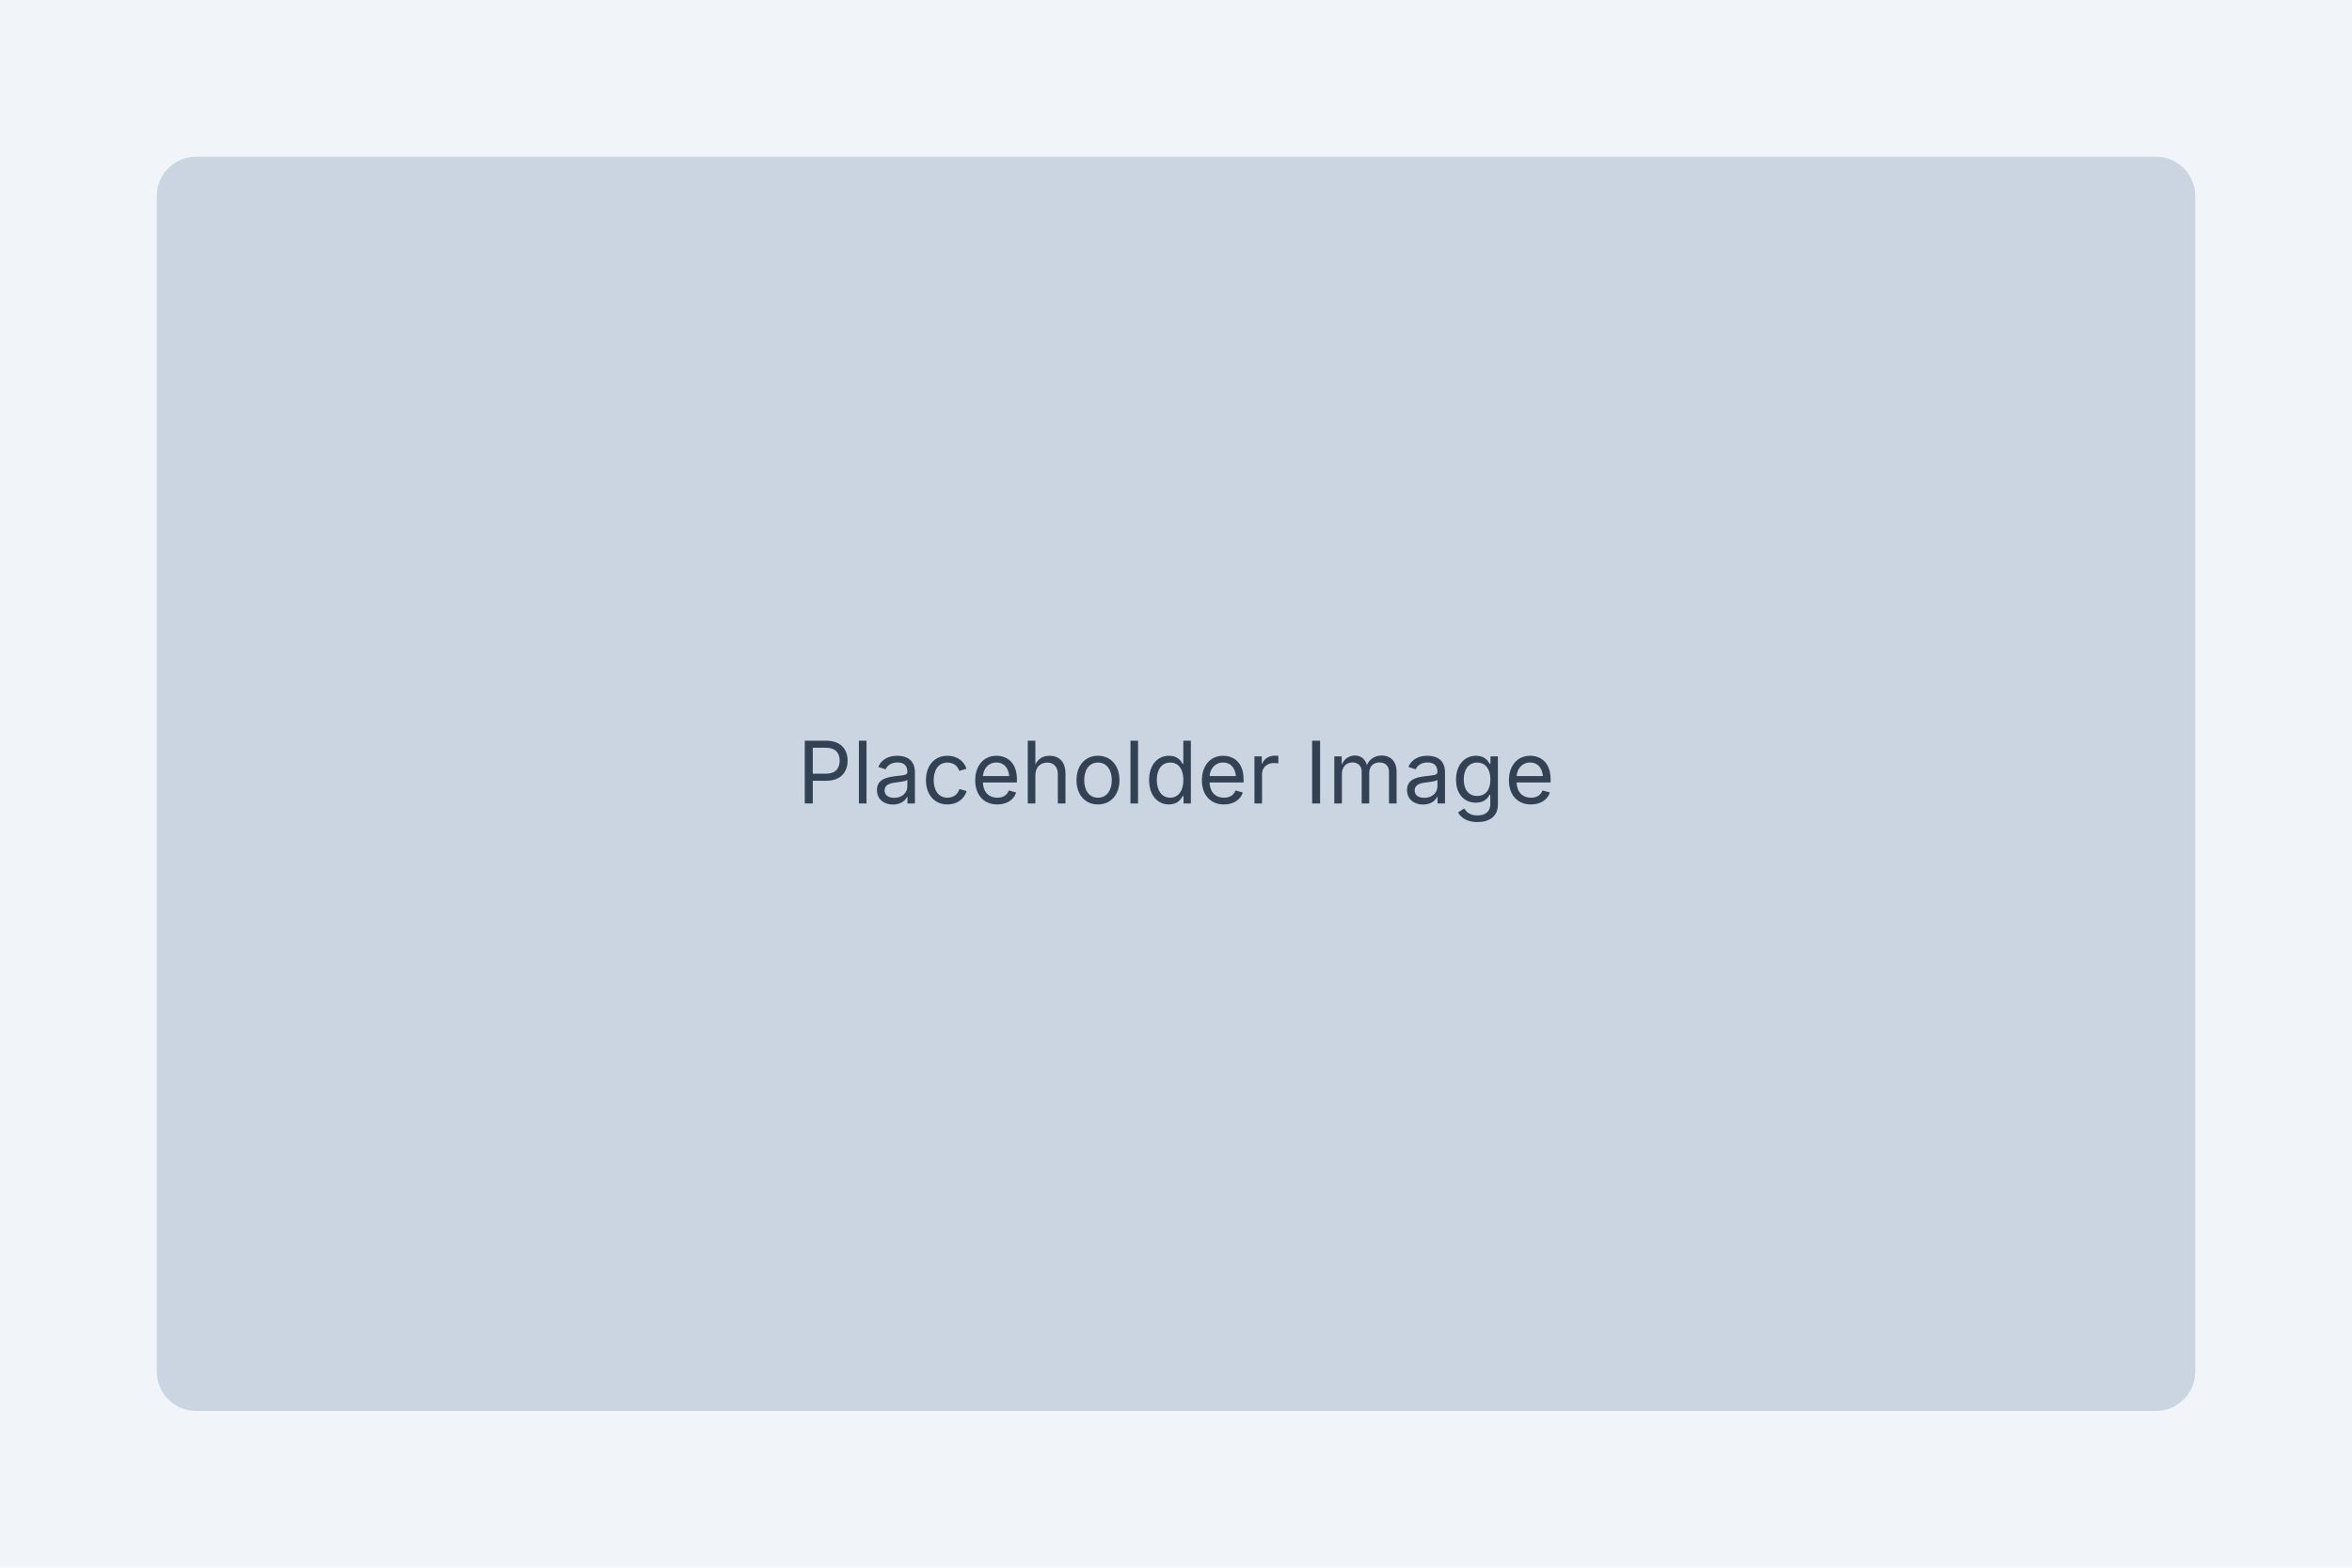
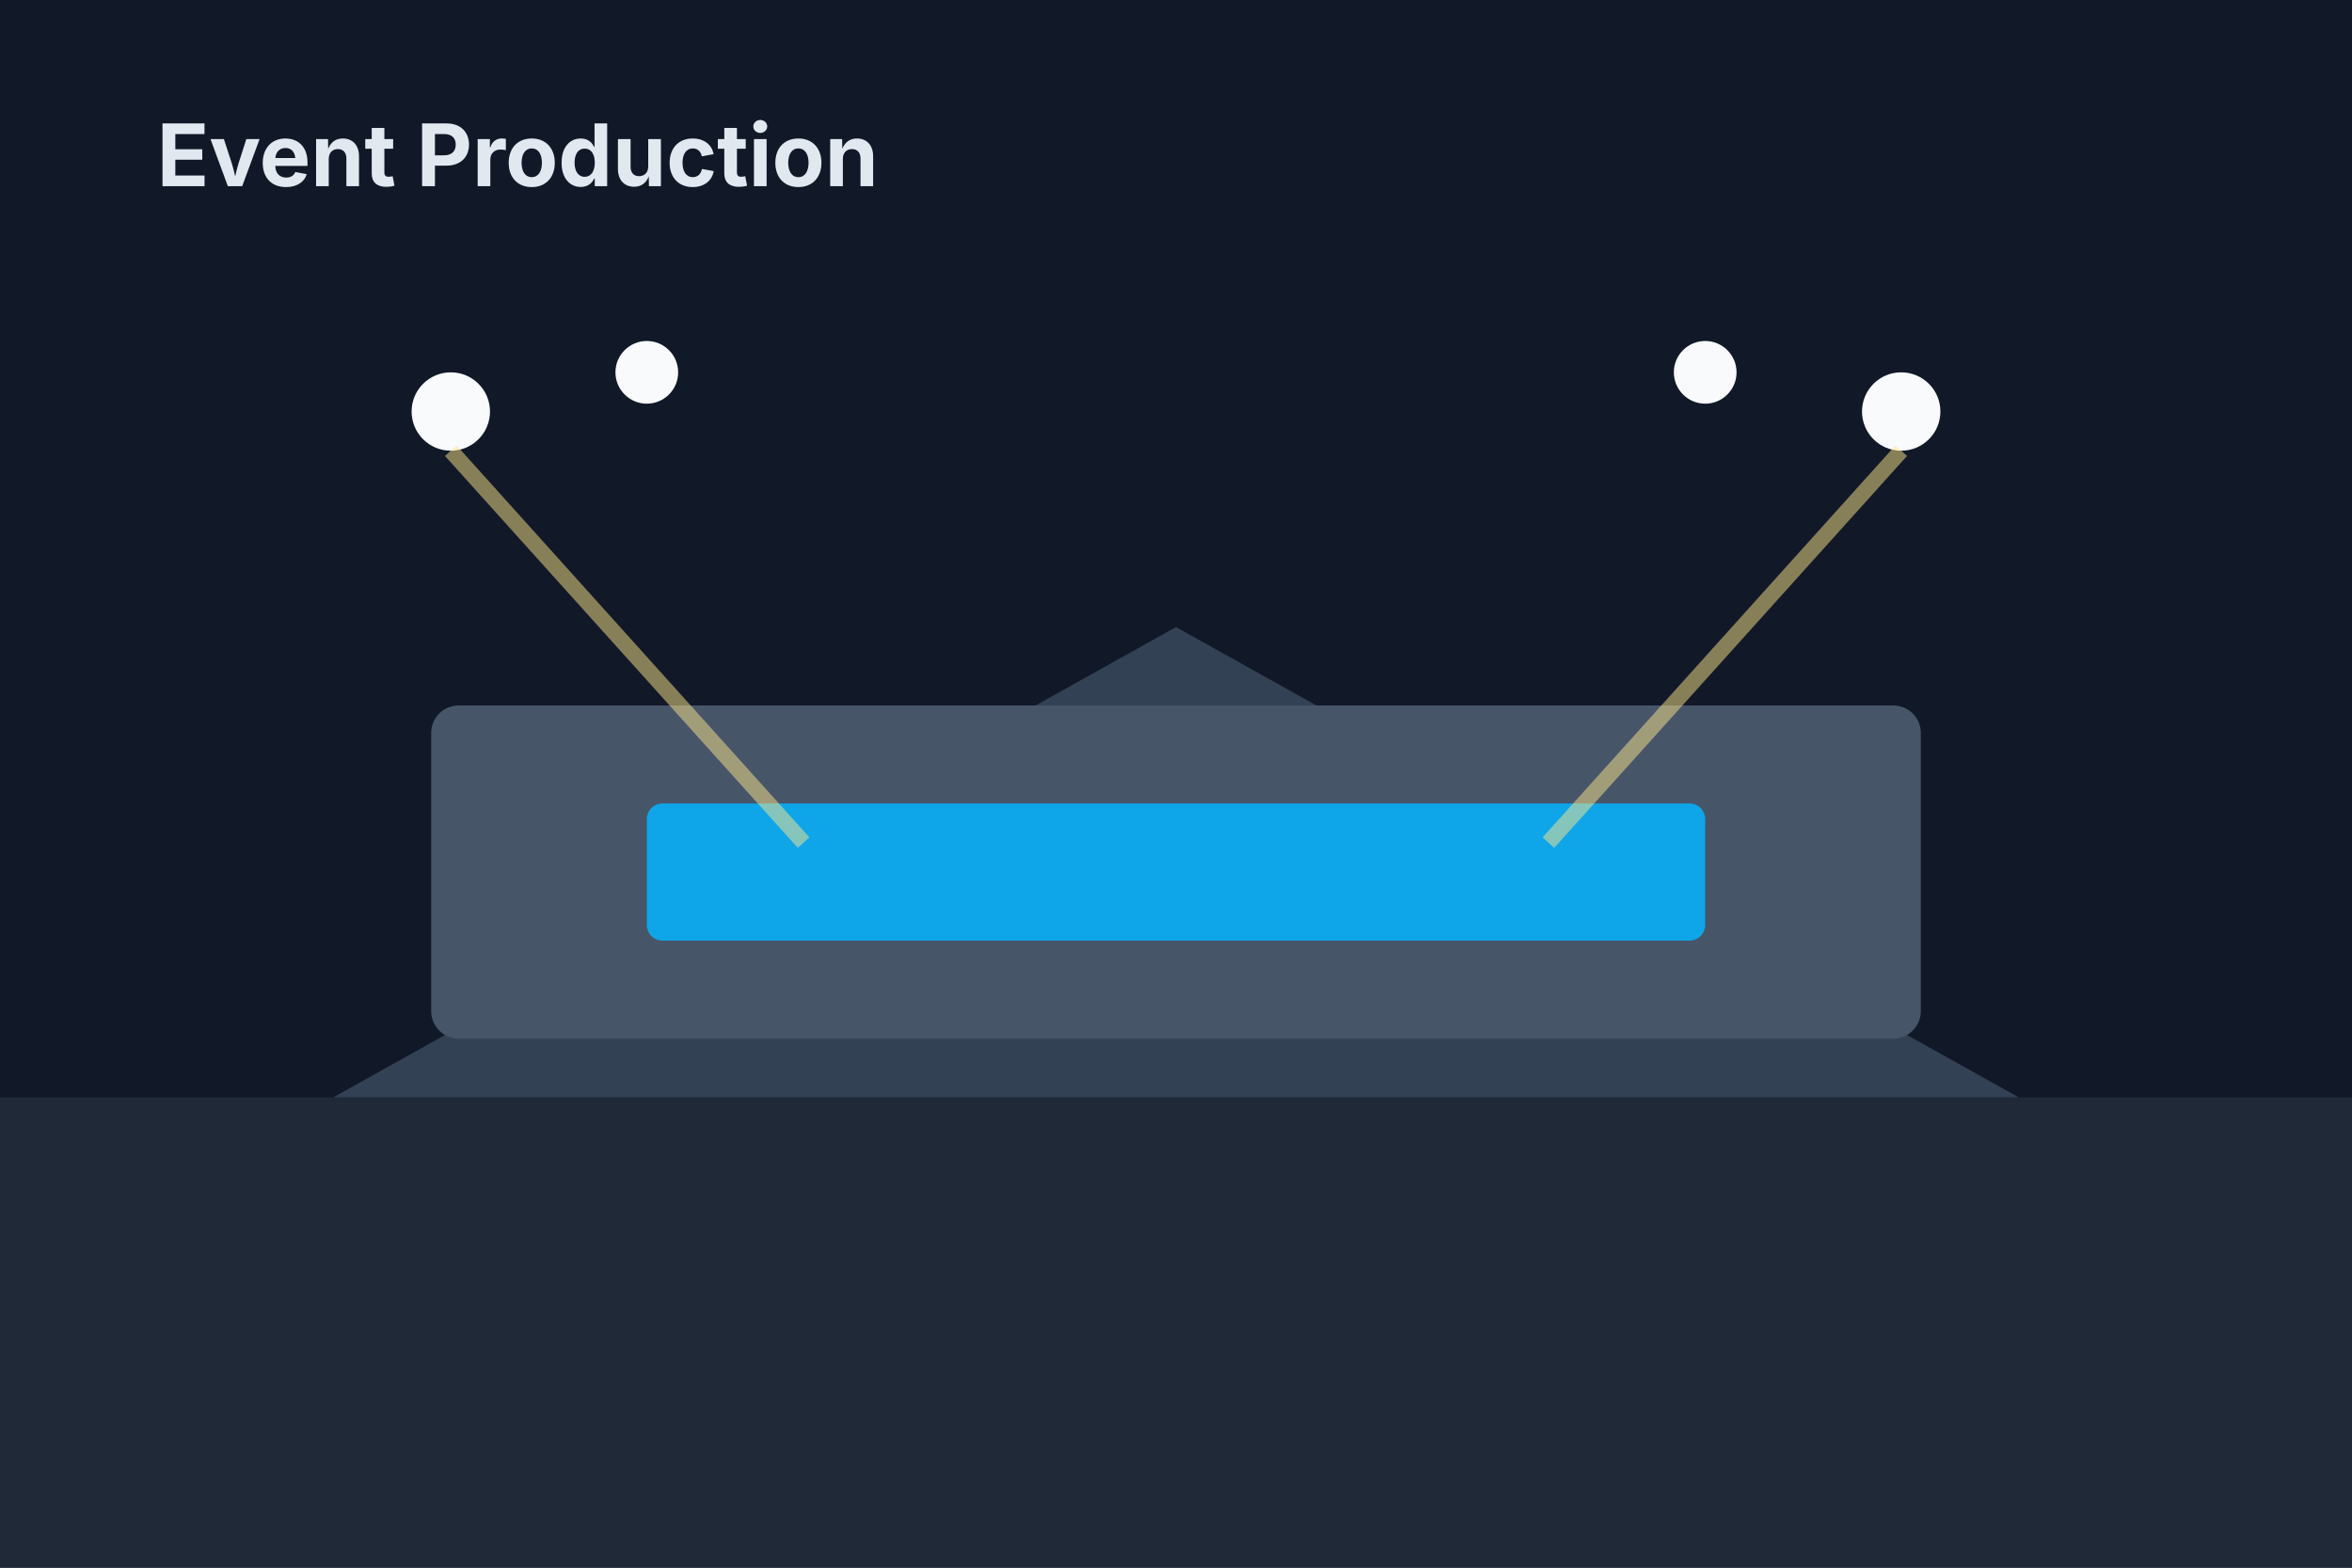
- <svg xmlns="http://www.w3.org/2000/svg" width="1200" height="800" viewBox="0 0 1200 800" role="img" aria-label="Image placeholder">
-   <rect width="1200" height="800" fill="#F1F5F9" />
-   <rect x="80" y="80" width="1040" height="640" rx="20" fill="#CBD5E1" />
-   <text x="600" y="410" text-anchor="middle" fill="#334155" font-size="44" font-family="Inter, Arial, sans-serif">Placeholder Image</text>
+ <svg xmlns="http://www.w3.org/2000/svg" width="1200" height="800" viewBox="0 0 1200 800" role="img" aria-label="Conference stage setup">
+   <rect width="1200" height="800" fill="#111827" />
+   <rect x="0" y="560" width="1200" height="240" fill="#1f2937" />
+   <polygon points="170,560 600,320 1030,560" fill="#334155" />
+   <rect x="220" y="360" width="760" height="170" rx="14" fill="#475569" />
+   <rect x="330" y="410" width="540" height="70" rx="8" fill="#0ea5e9" />
+   <circle cx="230" cy="210" r="20" fill="#f8fafc" />
+   <circle cx="330" cy="190" r="16" fill="#f8fafc" />
+   <circle cx="970" cy="210" r="20" fill="#f8fafc" />
+   <circle cx="870" cy="190" r="16" fill="#f8fafc" />
+   <line x1="230" y1="230" x2="410" y2="430" stroke="#fde68a" stroke-width="8" opacity="0.5" />
+   <line x1="970" y1="230" x2="790" y2="430" stroke="#fde68a" stroke-width="8" opacity="0.5" />
+   <text x="80" y="95" fill="#e2e8f0" font-size="44" font-family="Inter, Arial, sans-serif" font-weight="700">Event Production</text>
</svg>
